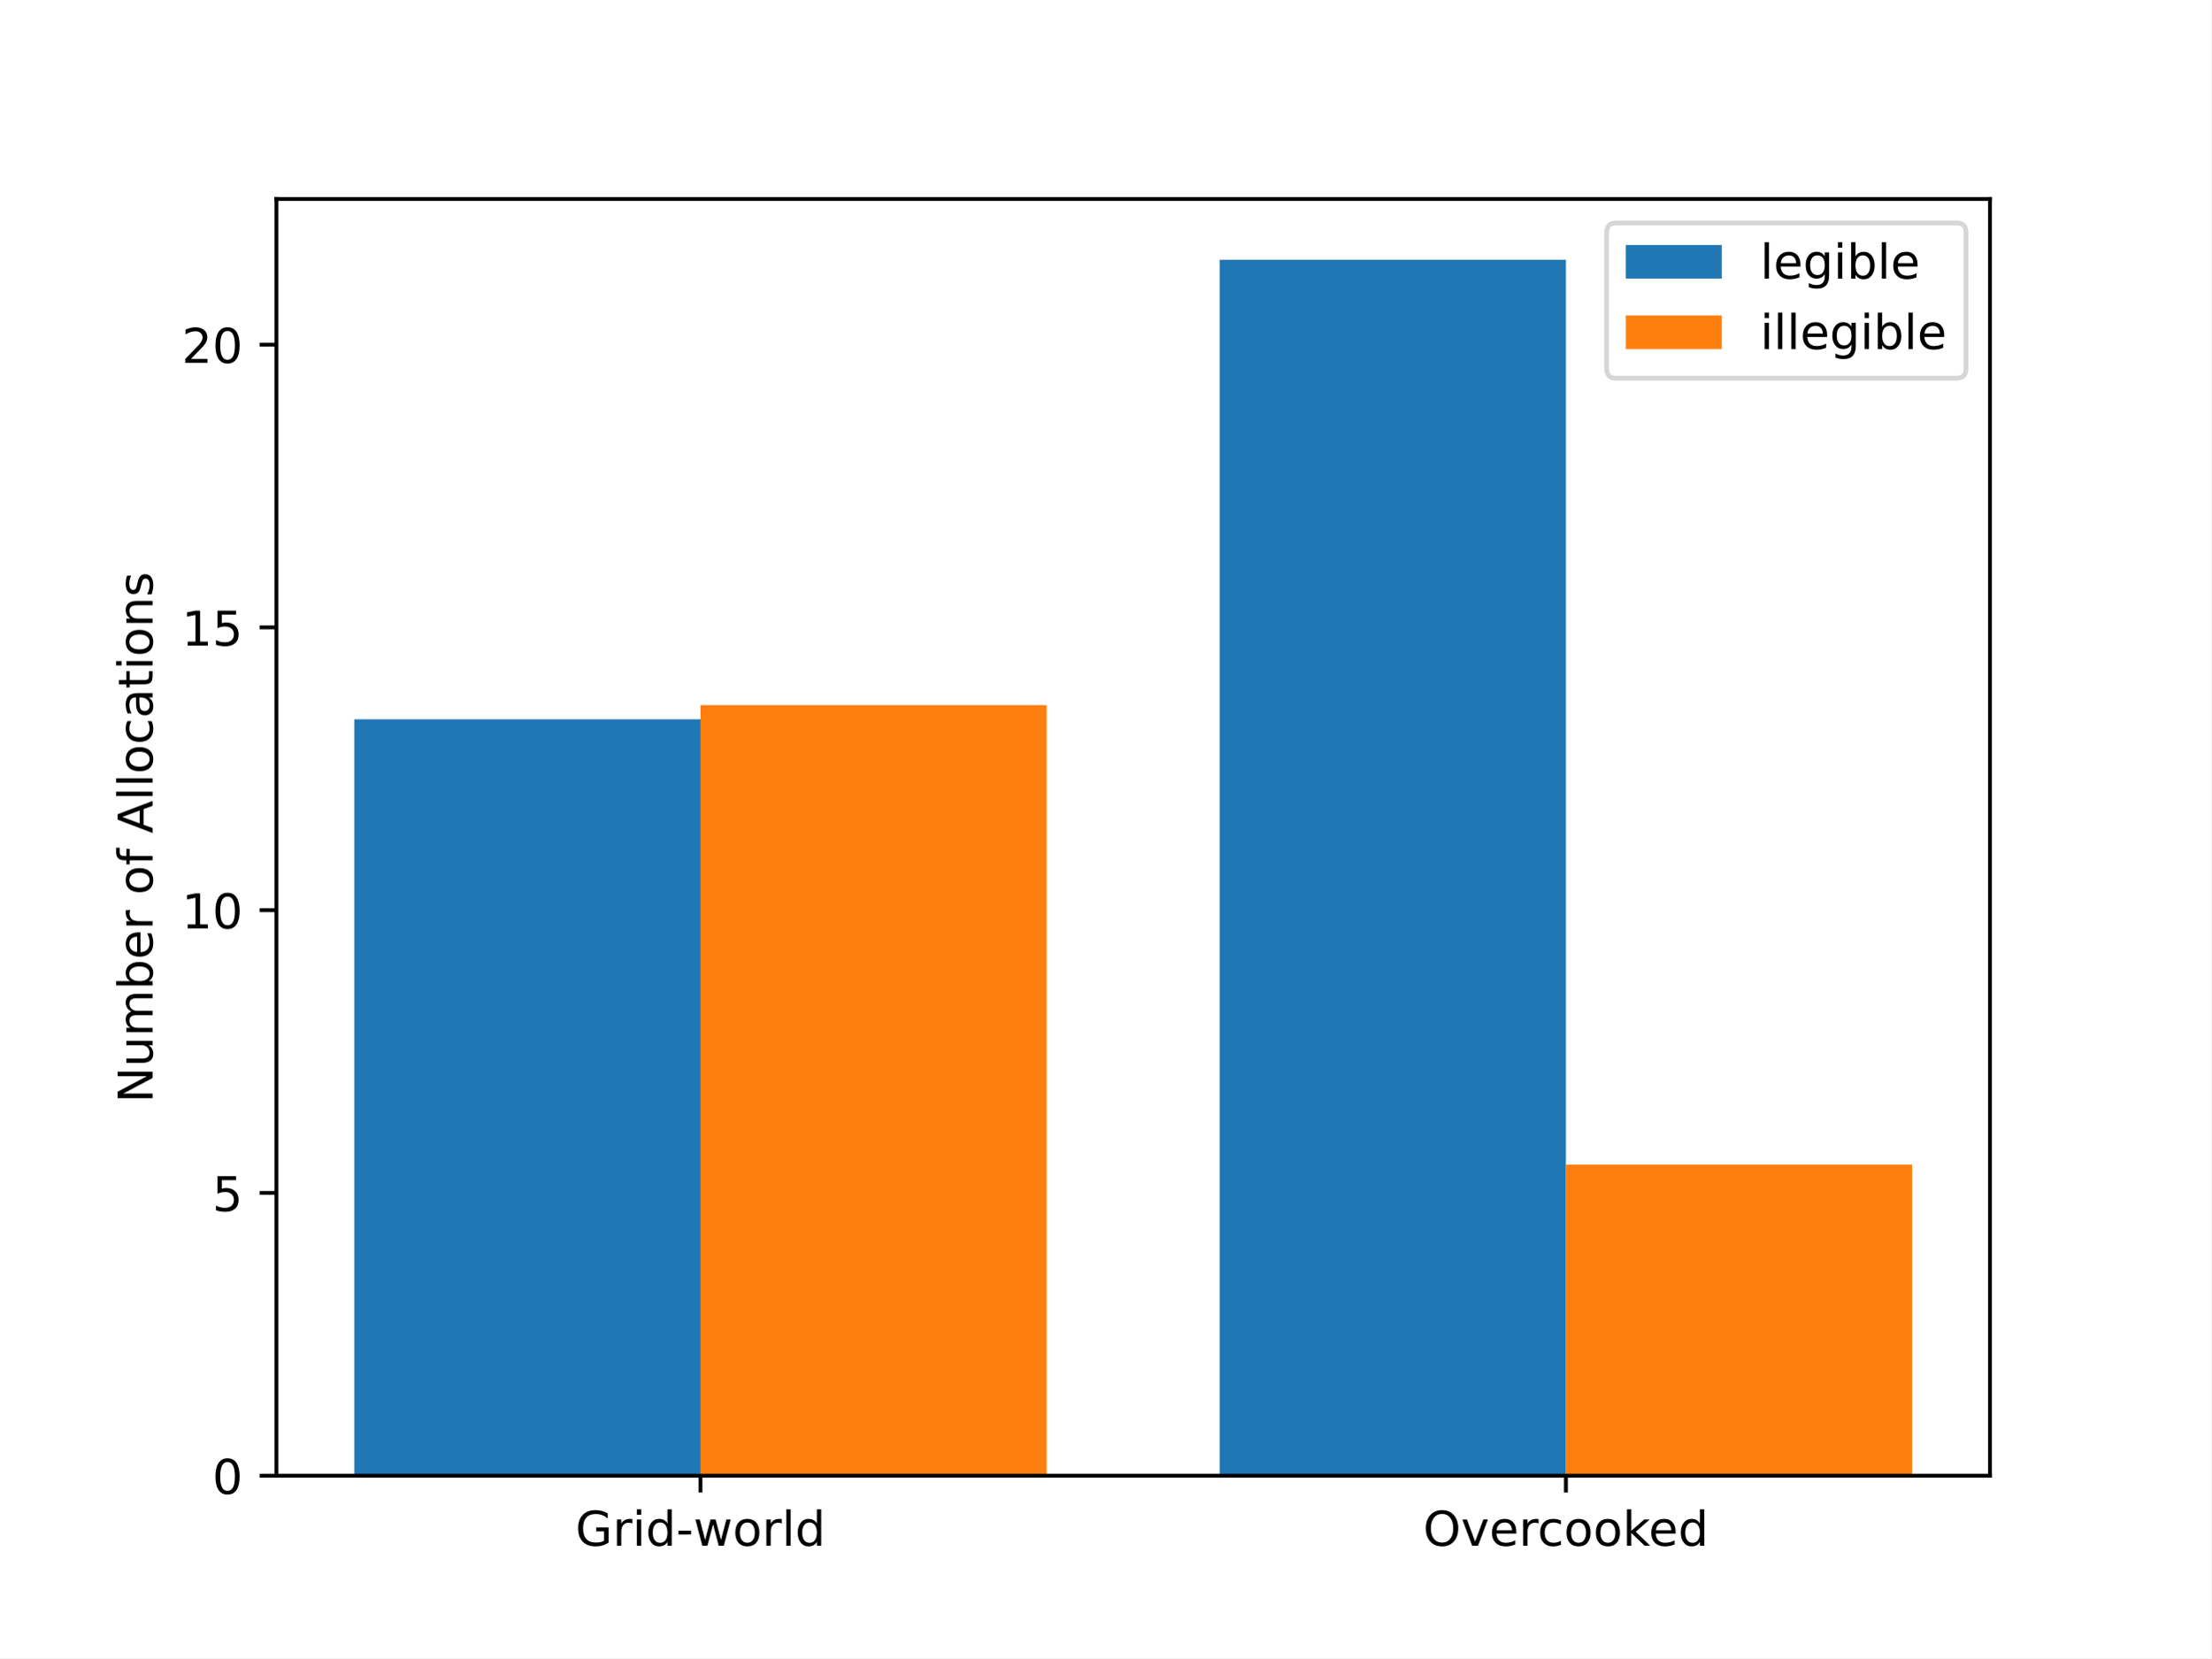
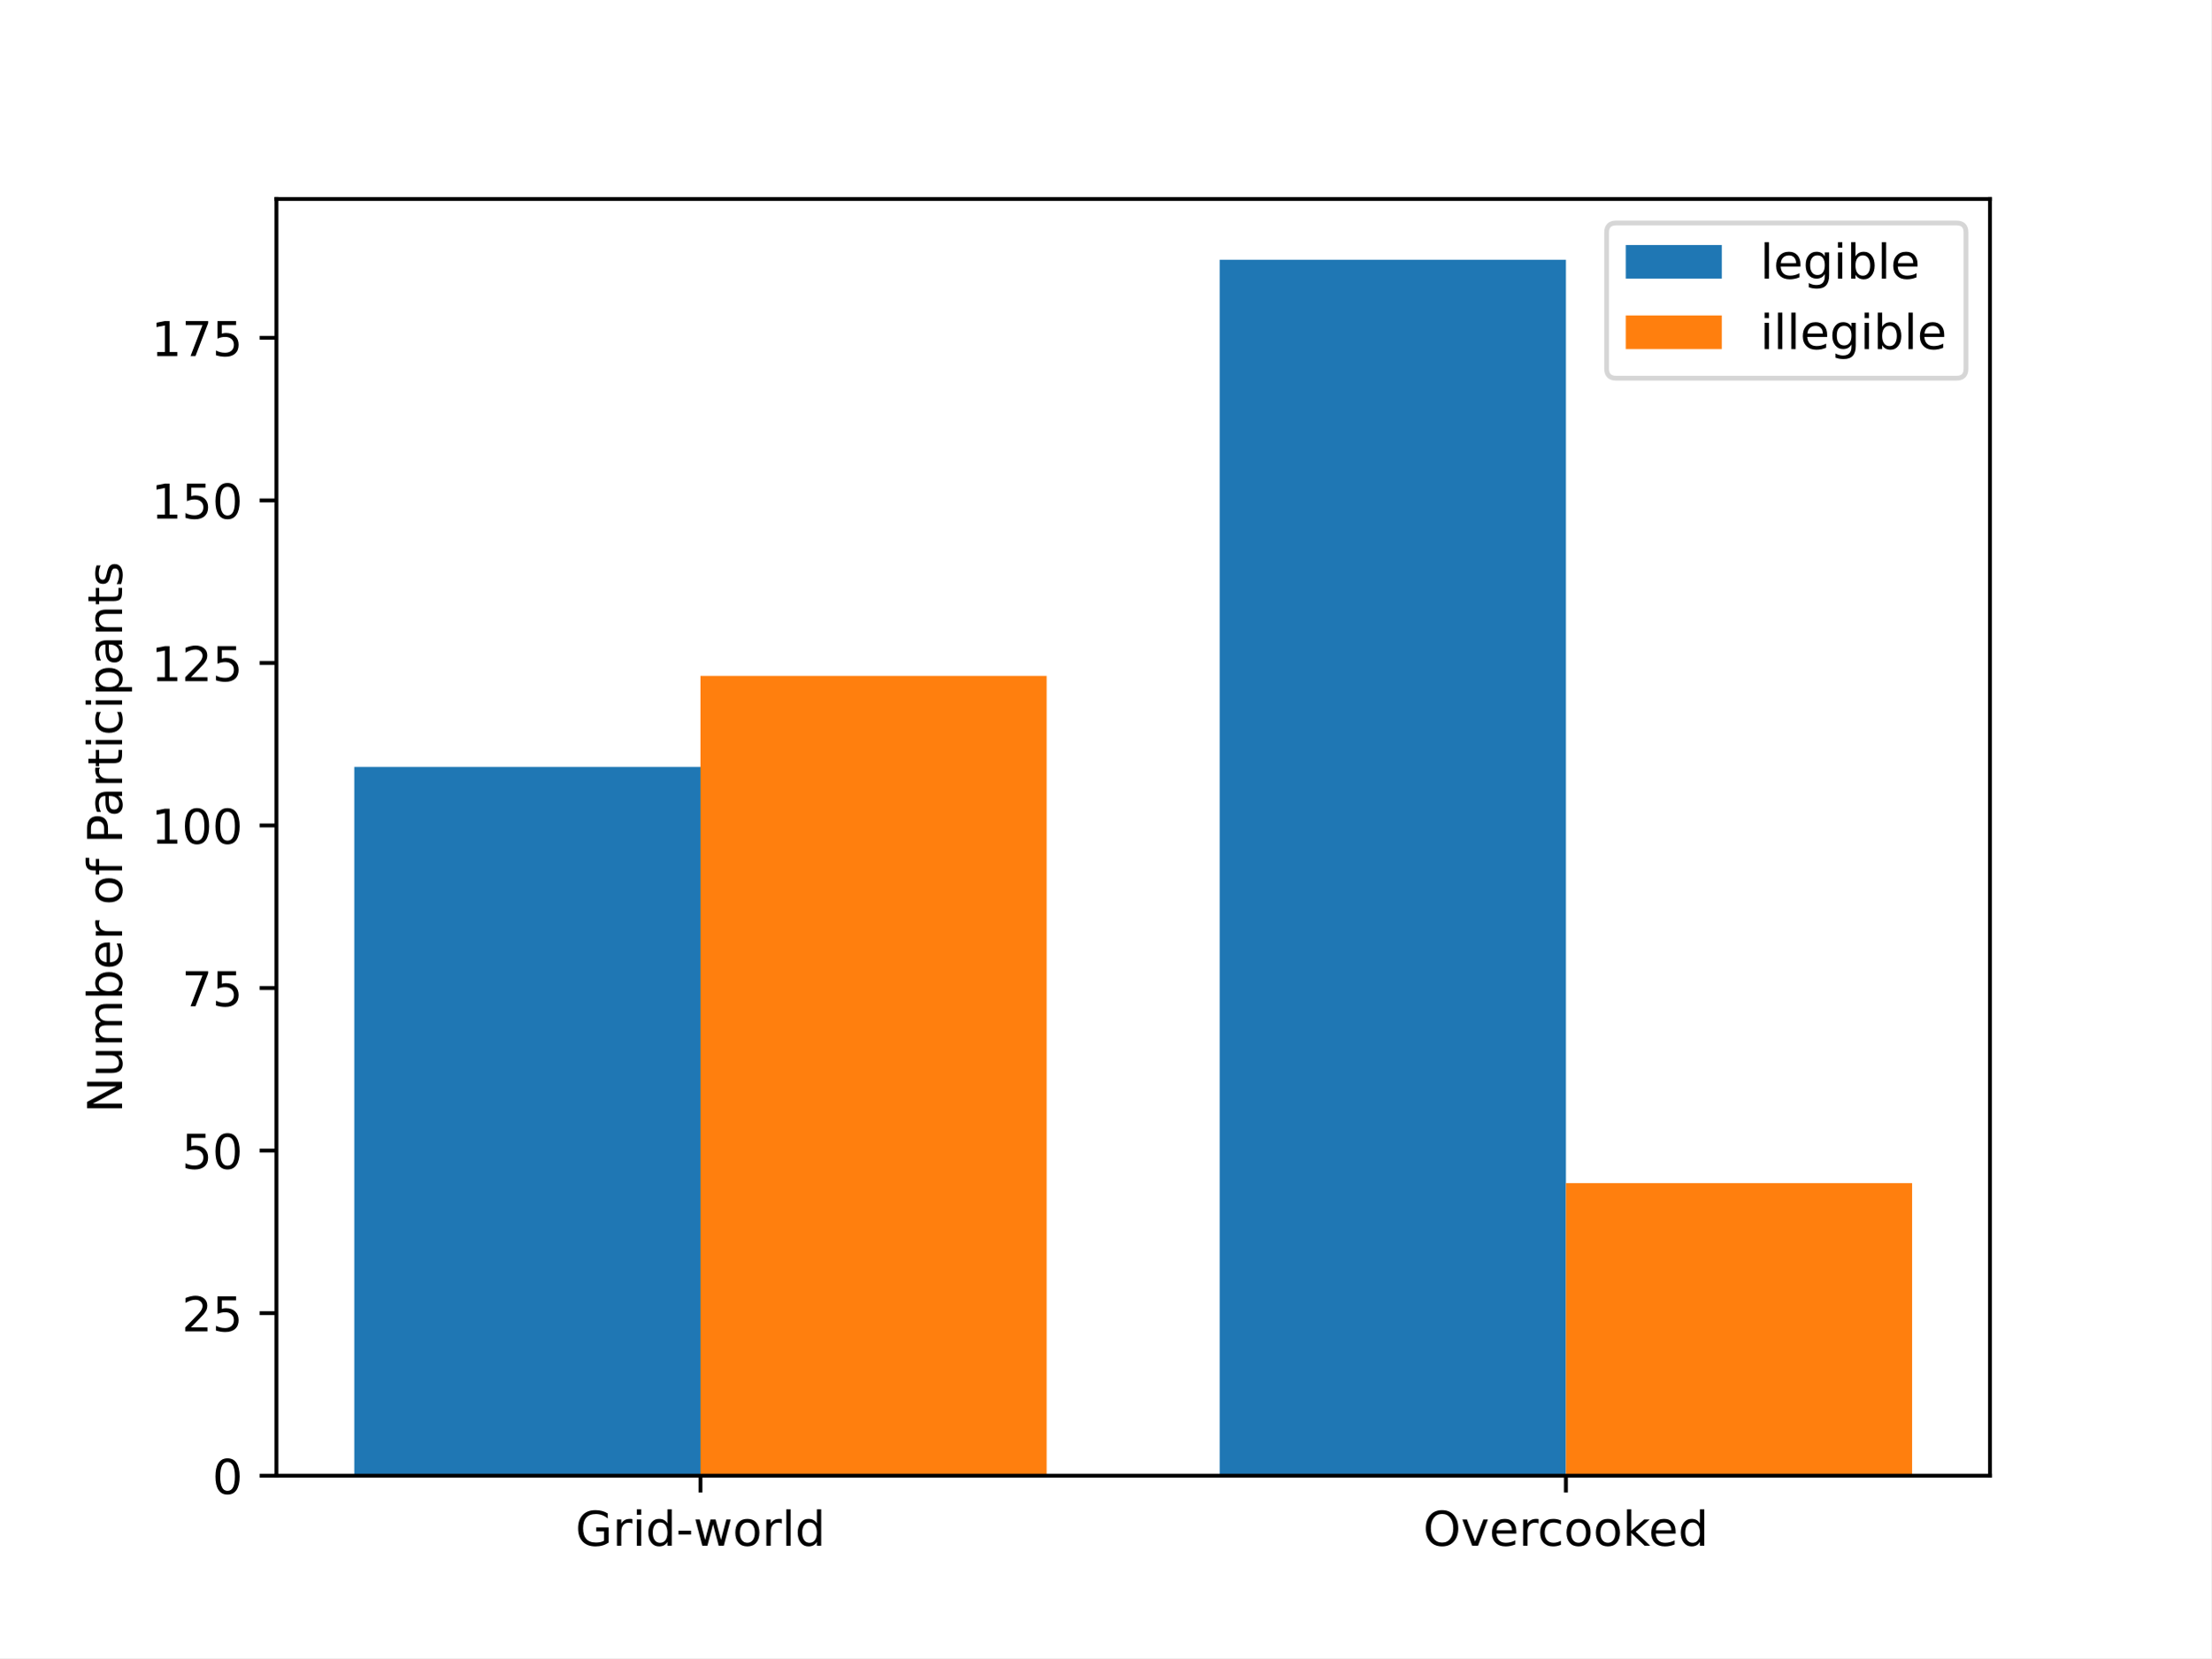
<svg xmlns="http://www.w3.org/2000/svg" xmlns:xlink="http://www.w3.org/1999/xlink" height="345.6pt" version="1.1" viewBox="0 0 460.8 345.6" width="460.8pt">
  <defs>
    <style type="text/css">*{stroke-linecap:butt;stroke-linejoin:round;}</style>
  </defs>
  <g id="figure_1">
    <g id="patch_1">
      <path d="M 0 345.6  L 460.8 345.6  L 460.8 0  L 0 0  z " style="fill:#ffffff;" />
    </g>
    <g id="axes_1">
      <g id="patch_2">
        <path d="M 57.6 307.584  L 414.72 307.584  L 414.72 41.472  L 57.6 41.472  z " style="fill:#ffffff;" />
      </g>
      <g id="patch_3">
-         <path clip-path="url(#p82b1d87171)" d="M 73.833 307.584  L 145.978 307.584  L 145.978 149.921  L 73.833 149.921  z " style="fill:#1f77b4;" />
+         <path clip-path="url(#p2ab74c1716)" d="M 73.833 307.584  L 145.978 307.584  L 145.978 159.857  L 73.833 159.857  z " style="fill:#1f77b4;" />
      </g>
      <g id="patch_4">
-         <path clip-path="url(#p82b1d87171)" d="M 254.196 307.584  L 326.342 307.584  L 326.342 54.144  L 254.196 54.144  z " style="fill:#1f77b4;" />
+         <path clip-path="url(#p2ab74c1716)" d="M 254.196 307.584  L 326.342 307.584  L 326.342 54.144  L 254.196 54.144  z " style="fill:#1f77b4;" />
      </g>
      <g id="patch_5">
-         <path clip-path="url(#p82b1d87171)" d="M 145.978 307.584  L 218.124 307.584  L 218.124 146.974  L 145.978 146.974  z " style="fill:#ff7f0e;" />
+         <path clip-path="url(#p2ab74c1716)" d="M 145.978 307.584  L 218.124 307.584  L 218.124 140.883  L 145.978 140.883  z " style="fill:#ff7f0e;" />
      </g>
      <g id="patch_6">
-         <path clip-path="url(#p82b1d87171)" d="M 326.342 307.584  L 398.487 307.584  L 398.487 242.751  L 326.342 242.751  z " style="fill:#ff7f0e;" />
+         <path clip-path="url(#p2ab74c1716)" d="M 326.342 307.584  L 398.487 307.584  L 398.487 246.596  L 326.342 246.596  z " style="fill:#ff7f0e;" />
      </g>
      <g id="matplotlib.axis_1">
        <g id="xtick_1">
          <g id="line2d_1">
            <defs>
-               <path d="M 0 0  L 0 3.5  " id="me4c0418ef1" style="stroke:#000000;stroke-width:0.8;" />
+               <path d="M 0 0  L 0 3.5  " id="m706173cdc9" style="stroke:#000000;stroke-width:0.8;" />
            </defs>
            <g>
-               <use style="stroke:#000000;stroke-width:0.8;" x="145.978" xlink:href="#me4c0418ef1" y="307.584" />
+               <use style="stroke:#000000;stroke-width:0.8;" x="145.978" xlink:href="#m706173cdc9" y="307.584" />
            </g>
          </g>
          <g id="text_1">
            <g transform="translate(119.9141 322.1824)scale(0.1 -0.1)">
              <defs>
                <path d="M 59.516 10.406  L 59.516 29.984  L 43.406 29.984  L 43.406 38.094  L 69.281 38.094  L 69.281 6.781  Q 63.578 2.734 56.688 0.656  Q 49.812 -1.422 42 -1.422  Q 24.906 -1.422 15.25 8.562  Q 5.609 18.562 5.609 36.375  Q 5.609 54.25 15.25 64.234  Q 24.906 74.219 42 74.219  Q 49.125 74.219 55.547 72.453  Q 61.969 70.703 67.391 67.281  L 67.391 56.781  Q 61.922 61.422 55.766 63.766  Q 49.609 66.109 42.828 66.109  Q 29.438 66.109 22.719 58.641  Q 16.016 51.172 16.016 36.375  Q 16.016 21.625 22.719 14.156  Q 29.438 6.688 42.828 6.688  Q 48.047 6.688 52.141 7.594  Q 56.25 8.5 59.516 10.406  z " id="DejaVuSans-71" />
                <path d="M 41.109 46.297  Q 39.594 47.172 37.812 47.578  Q 36.031 48 33.891 48  Q 26.266 48 22.188 43.047  Q 18.109 38.094 18.109 28.812  L 18.109 0  L 9.078 0  L 9.078 54.688  L 18.109 54.688  L 18.109 46.188  Q 20.953 51.172 25.484 53.578  Q 30.031 56 36.531 56  Q 37.453 56 38.578 55.875  Q 39.703 55.766 41.062 55.516  z " id="DejaVuSans-114" />
                <path d="M 9.422 54.688  L 18.406 54.688  L 18.406 0  L 9.422 0  z M 9.422 75.984  L 18.406 75.984  L 18.406 64.594  L 9.422 64.594  z " id="DejaVuSans-105" />
                <path d="M 45.406 46.391  L 45.406 75.984  L 54.391 75.984  L 54.391 0  L 45.406 0  L 45.406 8.203  Q 42.578 3.328 38.25 0.953  Q 33.938 -1.422 27.875 -1.422  Q 17.969 -1.422 11.734 6.484  Q 5.516 14.406 5.516 27.297  Q 5.516 40.188 11.734 48.094  Q 17.969 56 27.875 56  Q 33.938 56 38.25 53.625  Q 42.578 51.266 45.406 46.391  z M 14.797 27.297  Q 14.797 17.391 18.875 11.75  Q 22.953 6.109 30.078 6.109  Q 37.203 6.109 41.297 11.75  Q 45.406 17.391 45.406 27.297  Q 45.406 37.203 41.297 42.844  Q 37.203 48.484 30.078 48.484  Q 22.953 48.484 18.875 42.844  Q 14.797 37.203 14.797 27.297  z " id="DejaVuSans-100" />
                <path d="M 4.891 31.391  L 31.203 31.391  L 31.203 23.391  L 4.891 23.391  z " id="DejaVuSans-45" />
                <path d="M 4.203 54.688  L 13.188 54.688  L 24.422 12.016  L 35.594 54.688  L 46.188 54.688  L 57.422 12.016  L 68.609 54.688  L 77.594 54.688  L 63.281 0  L 52.688 0  L 40.922 44.828  L 29.109 0  L 18.5 0  z " id="DejaVuSans-119" />
                <path d="M 30.609 48.391  Q 23.391 48.391 19.188 42.75  Q 14.984 37.109 14.984 27.297  Q 14.984 17.484 19.156 11.844  Q 23.344 6.203 30.609 6.203  Q 37.797 6.203 41.984 11.859  Q 46.188 17.531 46.188 27.297  Q 46.188 37.016 41.984 42.703  Q 37.797 48.391 30.609 48.391  z M 30.609 56  Q 42.328 56 49.016 48.375  Q 55.719 40.766 55.719 27.297  Q 55.719 13.875 49.016 6.219  Q 42.328 -1.422 30.609 -1.422  Q 18.844 -1.422 12.172 6.219  Q 5.516 13.875 5.516 27.297  Q 5.516 40.766 12.172 48.375  Q 18.844 56 30.609 56  z " id="DejaVuSans-111" />
                <path d="M 9.422 75.984  L 18.406 75.984  L 18.406 0  L 9.422 0  z " id="DejaVuSans-108" />
              </defs>
              <use xlink:href="#DejaVuSans-71" />
              <use x="77.49" xlink:href="#DejaVuSans-114" />
              <use x="118.604" xlink:href="#DejaVuSans-105" />
              <use x="146.387" xlink:href="#DejaVuSans-100" />
              <use x="209.863" xlink:href="#DejaVuSans-45" />
              <use x="245.947" xlink:href="#DejaVuSans-119" />
              <use x="327.734" xlink:href="#DejaVuSans-111" />
              <use x="388.916" xlink:href="#DejaVuSans-114" />
              <use x="430.029" xlink:href="#DejaVuSans-108" />
              <use x="457.812" xlink:href="#DejaVuSans-100" />
            </g>
          </g>
        </g>
        <g id="xtick_2">
          <g id="line2d_2">
            <g>
-               <use style="stroke:#000000;stroke-width:0.8;" x="326.342" xlink:href="#me4c0418ef1" y="307.584" />
+               <use style="stroke:#000000;stroke-width:0.8;" x="326.342" xlink:href="#m706173cdc9" y="307.584" />
            </g>
          </g>
          <g id="text_2">
            <g transform="translate(296.5942 322.1824)scale(0.1 -0.1)">
              <defs>
                <path d="M 39.406 66.219  Q 28.656 66.219 22.328 58.203  Q 16.016 50.203 16.016 36.375  Q 16.016 22.609 22.328 14.594  Q 28.656 6.594 39.406 6.594  Q 50.141 6.594 56.422 14.594  Q 62.703 22.609 62.703 36.375  Q 62.703 50.203 56.422 58.203  Q 50.141 66.219 39.406 66.219  z M 39.406 74.219  Q 54.734 74.219 63.906 63.938  Q 73.094 53.656 73.094 36.375  Q 73.094 19.141 63.906 8.859  Q 54.734 -1.422 39.406 -1.422  Q 24.031 -1.422 14.812 8.828  Q 5.609 19.094 5.609 36.375  Q 5.609 53.656 14.812 63.938  Q 24.031 74.219 39.406 74.219  z " id="DejaVuSans-79" />
                <path d="M 2.984 54.688  L 12.5 54.688  L 29.594 8.797  L 46.688 54.688  L 56.203 54.688  L 35.688 0  L 23.484 0  z " id="DejaVuSans-118" />
                <path d="M 56.203 29.594  L 56.203 25.203  L 14.891 25.203  Q 15.484 15.922 20.484 11.062  Q 25.484 6.203 34.422 6.203  Q 39.594 6.203 44.453 7.469  Q 49.312 8.734 54.109 11.281  L 54.109 2.781  Q 49.266 0.734 44.188 -0.344  Q 39.109 -1.422 33.891 -1.422  Q 20.797 -1.422 13.156 6.188  Q 5.516 13.812 5.516 26.812  Q 5.516 40.234 12.766 48.109  Q 20.016 56 32.328 56  Q 43.359 56 49.781 48.891  Q 56.203 41.797 56.203 29.594  z M 47.219 32.234  Q 47.125 39.594 43.094 43.984  Q 39.062 48.391 32.422 48.391  Q 24.906 48.391 20.391 44.141  Q 15.875 39.891 15.188 32.172  z " id="DejaVuSans-101" />
                <path d="M 48.781 52.594  L 48.781 44.188  Q 44.969 46.297 41.141 47.344  Q 37.312 48.391 33.406 48.391  Q 24.656 48.391 19.812 42.844  Q 14.984 37.312 14.984 27.297  Q 14.984 17.281 19.812 11.734  Q 24.656 6.203 33.406 6.203  Q 37.312 6.203 41.141 7.25  Q 44.969 8.297 48.781 10.406  L 48.781 2.094  Q 45.016 0.344 40.984 -0.531  Q 36.969 -1.422 32.422 -1.422  Q 20.062 -1.422 12.781 6.344  Q 5.516 14.109 5.516 27.297  Q 5.516 40.672 12.859 48.328  Q 20.219 56 33.016 56  Q 37.156 56 41.109 55.141  Q 45.062 54.297 48.781 52.594  z " id="DejaVuSans-99" />
                <path d="M 9.078 75.984  L 18.109 75.984  L 18.109 31.109  L 44.922 54.688  L 56.391 54.688  L 27.391 29.109  L 57.625 0  L 45.906 0  L 18.109 26.703  L 18.109 0  L 9.078 0  z " id="DejaVuSans-107" />
              </defs>
              <use xlink:href="#DejaVuSans-79" />
              <use x="78.711" xlink:href="#DejaVuSans-118" />
              <use x="137.891" xlink:href="#DejaVuSans-101" />
              <use x="199.414" xlink:href="#DejaVuSans-114" />
              <use x="238.277" xlink:href="#DejaVuSans-99" />
              <use x="293.258" xlink:href="#DejaVuSans-111" />
              <use x="354.439" xlink:href="#DejaVuSans-111" />
              <use x="415.621" xlink:href="#DejaVuSans-107" />
              <use x="469.906" xlink:href="#DejaVuSans-101" />
              <use x="531.43" xlink:href="#DejaVuSans-100" />
            </g>
          </g>
        </g>
      </g>
      <g id="matplotlib.axis_2">
        <g id="ytick_1">
          <g id="line2d_3">
            <defs>
-               <path d="M 0 0  L -3.5 0  " id="m11c532e7fd" style="stroke:#000000;stroke-width:0.8;" />
+               <path d="M 0 0  L -3.5 0  " id="mbc747e6800" style="stroke:#000000;stroke-width:0.8;" />
            </defs>
            <g>
-               <use style="stroke:#000000;stroke-width:0.8;" x="57.6" xlink:href="#m11c532e7fd" y="307.584" />
+               <use style="stroke:#000000;stroke-width:0.8;" x="57.6" xlink:href="#mbc747e6800" y="307.584" />
            </g>
          </g>
          <g id="text_3">
            <g transform="translate(44.2375 311.3832)scale(0.1 -0.1)">
              <defs>
                <path d="M 31.781 66.406  Q 24.172 66.406 20.328 58.906  Q 16.5 51.422 16.5 36.375  Q 16.5 21.391 20.328 13.891  Q 24.172 6.391 31.781 6.391  Q 39.453 6.391 43.281 13.891  Q 47.125 21.391 47.125 36.375  Q 47.125 51.422 43.281 58.906  Q 39.453 66.406 31.781 66.406  z M 31.781 74.219  Q 44.047 74.219 50.516 64.516  Q 56.984 54.828 56.984 36.375  Q 56.984 17.969 50.516 8.266  Q 44.047 -1.422 31.781 -1.422  Q 19.531 -1.422 13.062 8.266  Q 6.594 17.969 6.594 36.375  Q 6.594 54.828 13.062 64.516  Q 19.531 74.219 31.781 74.219  z " id="DejaVuSans-48" />
              </defs>
              <use xlink:href="#DejaVuSans-48" />
            </g>
          </g>
        </g>
        <g id="ytick_2">
          <g id="line2d_4">
            <g>
-               <use style="stroke:#000000;stroke-width:0.8;" x="57.6" xlink:href="#m11c532e7fd" y="248.644" />
+               <use style="stroke:#000000;stroke-width:0.8;" x="57.6" xlink:href="#mbc747e6800" y="273.702" />
            </g>
          </g>
          <g id="text_4">
-             <g transform="translate(44.2375 252.4437)scale(0.1 -0.1)">
-               <defs>
+             <g transform="translate(37.875 277.5009)scale(0.1 -0.1)">
+               <defs>
+                 <path d="M 19.188 8.297  L 53.609 8.297  L 53.609 0  L 7.328 0  L 7.328 8.297  Q 12.938 14.109 22.625 23.891  Q 32.328 33.688 34.812 36.531  Q 39.547 41.844 41.422 45.531  Q 43.312 49.219 43.312 52.781  Q 43.312 58.594 39.234 62.25  Q 35.156 65.922 28.609 65.922  Q 23.969 65.922 18.812 64.312  Q 13.672 62.703 7.812 59.422  L 7.812 69.391  Q 13.766 71.781 18.938 73  Q 24.125 74.219 28.422 74.219  Q 39.75 74.219 46.484 68.547  Q 53.219 62.891 53.219 53.422  Q 53.219 48.922 51.531 44.891  Q 49.859 40.875 45.406 35.406  Q 44.188 33.984 37.641 27.219  Q 31.109 20.453 19.188 8.297  z " id="DejaVuSans-50" />
                <path d="M 10.797 72.906  L 49.516 72.906  L 49.516 64.594  L 19.828 64.594  L 19.828 46.734  Q 21.969 47.469 24.109 47.828  Q 26.266 48.188 28.422 48.188  Q 40.625 48.188 47.75 41.5  Q 54.891 34.812 54.891 23.391  Q 54.891 11.625 47.562 5.094  Q 40.234 -1.422 26.906 -1.422  Q 22.312 -1.422 17.547 -0.641  Q 12.797 0.141 7.719 1.703  L 7.719 11.625  Q 12.109 9.234 16.797 8.062  Q 21.484 6.891 26.703 6.891  Q 35.156 6.891 40.078 11.328  Q 45.016 15.766 45.016 23.391  Q 45.016 31 40.078 35.438  Q 35.156 39.891 26.703 39.891  Q 22.75 39.891 18.812 39.016  Q 14.891 38.141 10.797 36.281  z " id="DejaVuSans-53" />
              </defs>
-               <use xlink:href="#DejaVuSans-53" />
+               <use xlink:href="#DejaVuSans-50" />
+               <use x="63.623" xlink:href="#DejaVuSans-53" />
            </g>
          </g>
        </g>
        <g id="ytick_3">
          <g id="line2d_5">
            <g>
-               <use style="stroke:#000000;stroke-width:0.8;" x="57.6" xlink:href="#m11c532e7fd" y="189.705" />
+               <use style="stroke:#000000;stroke-width:0.8;" x="57.6" xlink:href="#mbc747e6800" y="239.819" />
            </g>
          </g>
          <g id="text_5">
-             <g transform="translate(37.875 193.5041)scale(0.1 -0.1)">
+             <g transform="translate(37.875 243.6185)scale(0.1 -0.1)">
+               <use xlink:href="#DejaVuSans-53" />
+               <use x="63.623" xlink:href="#DejaVuSans-48" />
+             </g>
+           </g>
+         </g>
+         <g id="ytick_4">
+           <g id="line2d_6">
+             <g>
+               <use style="stroke:#000000;stroke-width:0.8;" x="57.6" xlink:href="#mbc747e6800" y="205.937" />
+             </g>
+           </g>
+           <g id="text_6">
+             <g transform="translate(37.875 209.7362)scale(0.1 -0.1)">
+               <defs>
+                 <path d="M 8.203 72.906  L 55.078 72.906  L 55.078 68.703  L 28.609 0  L 18.312 0  L 43.219 64.594  L 8.203 64.594  z " id="DejaVuSans-55" />
+               </defs>
+               <use xlink:href="#DejaVuSans-55" />
+               <use x="63.623" xlink:href="#DejaVuSans-53" />
+             </g>
+           </g>
+         </g>
+         <g id="ytick_5">
+           <g id="line2d_7">
+             <g>
+               <use style="stroke:#000000;stroke-width:0.8;" x="57.6" xlink:href="#mbc747e6800" y="172.055" />
+             </g>
+           </g>
+           <g id="text_7">
+             <g transform="translate(31.5125 175.8538)scale(0.1 -0.1)">
              <defs>
                <path d="M 12.406 8.297  L 28.516 8.297  L 28.516 63.922  L 10.984 60.406  L 10.984 69.391  L 28.422 72.906  L 38.281 72.906  L 38.281 8.297  L 54.391 8.297  L 54.391 0  L 12.406 0  z " id="DejaVuSans-49" />
              </defs>
              <use xlink:href="#DejaVuSans-49" />
              <use x="63.623" xlink:href="#DejaVuSans-48" />
-             </g>
-           </g>
-         </g>
-         <g id="ytick_4">
-           <g id="line2d_6">
-             <g>
-               <use style="stroke:#000000;stroke-width:0.8;" x="57.6" xlink:href="#m11c532e7fd" y="130.765" />
-             </g>
-           </g>
-           <g id="text_6">
-             <g transform="translate(37.875 134.5646)scale(0.1 -0.1)">
+               <use x="127.246" xlink:href="#DejaVuSans-48" />
+             </g>
+           </g>
+         </g>
+         <g id="ytick_6">
+           <g id="line2d_8">
+             <g>
+               <use style="stroke:#000000;stroke-width:0.8;" x="57.6" xlink:href="#mbc747e6800" y="138.172" />
+             </g>
+           </g>
+           <g id="text_8">
+             <g transform="translate(31.5125 141.9715)scale(0.1 -0.1)">
+               <use xlink:href="#DejaVuSans-49" />
+               <use x="63.623" xlink:href="#DejaVuSans-50" />
+               <use x="127.246" xlink:href="#DejaVuSans-53" />
+             </g>
+           </g>
+         </g>
+         <g id="ytick_7">
+           <g id="line2d_9">
+             <g>
+               <use style="stroke:#000000;stroke-width:0.8;" x="57.6" xlink:href="#mbc747e6800" y="104.29" />
+             </g>
+           </g>
+           <g id="text_9">
+             <g transform="translate(31.5125 108.0891)scale(0.1 -0.1)">
              <use xlink:href="#DejaVuSans-49" />
              <use x="63.623" xlink:href="#DejaVuSans-53" />
-             </g>
-           </g>
-         </g>
-         <g id="ytick_5">
-           <g id="line2d_7">
-             <g>
-               <use style="stroke:#000000;stroke-width:0.8;" x="57.6" xlink:href="#m11c532e7fd" y="71.826" />
-             </g>
-           </g>
-           <g id="text_7">
-             <g transform="translate(37.875 75.62508)scale(0.1 -0.1)">
-               <defs>
-                 <path d="M 19.188 8.297  L 53.609 8.297  L 53.609 0  L 7.328 0  L 7.328 8.297  Q 12.938 14.109 22.625 23.891  Q 32.328 33.688 34.812 36.531  Q 39.547 41.844 41.422 45.531  Q 43.312 49.219 43.312 52.781  Q 43.312 58.594 39.234 62.25  Q 35.156 65.922 28.609 65.922  Q 23.969 65.922 18.812 64.312  Q 13.672 62.703 7.812 59.422  L 7.812 69.391  Q 13.766 71.781 18.938 73  Q 24.125 74.219 28.422 74.219  Q 39.75 74.219 46.484 68.547  Q 53.219 62.891 53.219 53.422  Q 53.219 48.922 51.531 44.891  Q 49.859 40.875 45.406 35.406  Q 44.188 33.984 37.641 27.219  Q 31.109 20.453 19.188 8.297  z " id="DejaVuSans-50" />
-               </defs>
-               <use xlink:href="#DejaVuSans-50" />
-               <use x="63.623" xlink:href="#DejaVuSans-48" />
-             </g>
-           </g>
-         </g>
-         <g id="text_8">
-           <g transform="translate(31.79531 229.8647)rotate(-90)scale(0.1 -0.1)">
+               <use x="127.246" xlink:href="#DejaVuSans-48" />
+             </g>
+           </g>
+         </g>
+         <g id="ytick_8">
+           <g id="line2d_10">
+             <g>
+               <use style="stroke:#000000;stroke-width:0.8;" x="57.6" xlink:href="#mbc747e6800" y="70.408" />
+             </g>
+           </g>
+           <g id="text_10">
+             <g transform="translate(31.5125 74.20675)scale(0.1 -0.1)">
+               <use xlink:href="#DejaVuSans-49" />
+               <use x="63.623" xlink:href="#DejaVuSans-55" />
+               <use x="127.246" xlink:href="#DejaVuSans-53" />
+             </g>
+           </g>
+         </g>
+         <g id="text_11">
+           <g transform="translate(25.43281 231.9803)rotate(-90)scale(0.1 -0.1)">
            <defs>
              <path d="M 9.812 72.906  L 23.094 72.906  L 55.422 11.922  L 55.422 72.906  L 64.984 72.906  L 64.984 0  L 51.703 0  L 19.391 60.984  L 19.391 0  L 9.812 0  z " id="DejaVuSans-78" />
              <path d="M 8.5 21.578  L 8.5 54.688  L 17.484 54.688  L 17.484 21.922  Q 17.484 14.156 20.5 10.266  Q 23.531 6.391 29.594 6.391  Q 36.859 6.391 41.078 11.031  Q 45.312 15.672 45.312 23.688  L 45.312 54.688  L 54.297 54.688  L 54.297 0  L 45.312 0  L 45.312 8.406  Q 42.047 3.422 37.719 1  Q 33.406 -1.422 27.688 -1.422  Q 18.266 -1.422 13.375 4.438  Q 8.5 10.297 8.5 21.578  z M 31.109 56  z " id="DejaVuSans-117" />
              <path d="M 52 44.188  Q 55.375 50.25 60.062 53.125  Q 64.75 56 71.094 56  Q 79.641 56 84.281 50.016  Q 88.922 44.047 88.922 33.016  L 88.922 0  L 79.891 0  L 79.891 32.719  Q 79.891 40.578 77.094 44.375  Q 74.312 48.188 68.609 48.188  Q 61.625 48.188 57.562 43.547  Q 53.516 38.922 53.516 30.906  L 53.516 0  L 44.484 0  L 44.484 32.719  Q 44.484 40.625 41.703 44.406  Q 38.922 48.188 33.109 48.188  Q 26.219 48.188 22.156 43.531  Q 18.109 38.875 18.109 30.906  L 18.109 0  L 9.078 0  L 9.078 54.688  L 18.109 54.688  L 18.109 46.188  Q 21.188 51.219 25.484 53.609  Q 29.781 56 35.688 56  Q 41.656 56 45.828 52.969  Q 50 49.953 52 44.188  z " id="DejaVuSans-109" />
              <path d="M 48.688 27.297  Q 48.688 37.203 44.609 42.844  Q 40.531 48.484 33.406 48.484  Q 26.266 48.484 22.188 42.844  Q 18.109 37.203 18.109 27.297  Q 18.109 17.391 22.188 11.75  Q 26.266 6.109 33.406 6.109  Q 40.531 6.109 44.609 11.75  Q 48.688 17.391 48.688 27.297  z M 18.109 46.391  Q 20.953 51.266 25.266 53.625  Q 29.594 56 35.594 56  Q 45.562 56 51.781 48.094  Q 58.016 40.188 58.016 27.297  Q 58.016 14.406 51.781 6.484  Q 45.562 -1.422 35.594 -1.422  Q 29.594 -1.422 25.266 0.953  Q 20.953 3.328 18.109 8.203  L 18.109 0  L 9.078 0  L 9.078 75.984  L 18.109 75.984  z " id="DejaVuSans-98" />
              <path id="DejaVuSans-32" />
              <path d="M 37.109 75.984  L 37.109 68.5  L 28.516 68.5  Q 23.688 68.5 21.797 66.547  Q 19.922 64.594 19.922 59.516  L 19.922 54.688  L 34.719 54.688  L 34.719 47.703  L 19.922 47.703  L 19.922 0  L 10.891 0  L 10.891 47.703  L 2.297 47.703  L 2.297 54.688  L 10.891 54.688  L 10.891 58.5  Q 10.891 67.625 15.141 71.797  Q 19.391 75.984 28.609 75.984  z " id="DejaVuSans-102" />
-               <path d="M 34.188 63.188  L 20.797 26.906  L 47.609 26.906  z M 28.609 72.906  L 39.797 72.906  L 67.578 0  L 57.328 0  L 50.688 18.703  L 17.828 18.703  L 11.188 0  L 0.781 0  z " id="DejaVuSans-65" />
+               <path d="M 19.672 64.797  L 19.672 37.406  L 32.078 37.406  Q 38.969 37.406 42.719 40.969  Q 46.484 44.531 46.484 51.125  Q 46.484 57.672 42.719 61.234  Q 38.969 64.797 32.078 64.797  z M 9.812 72.906  L 32.078 72.906  Q 44.344 72.906 50.609 67.359  Q 56.891 61.812 56.891 51.125  Q 56.891 40.328 50.609 34.812  Q 44.344 29.297 32.078 29.297  L 19.672 29.297  L 19.672 0  L 9.812 0  z " id="DejaVuSans-80" />
              <path d="M 34.281 27.484  Q 23.391 27.484 19.188 25  Q 14.984 22.516 14.984 16.5  Q 14.984 11.719 18.141 8.906  Q 21.297 6.109 26.703 6.109  Q 34.188 6.109 38.703 11.406  Q 43.219 16.703 43.219 25.484  L 43.219 27.484  z M 52.203 31.203  L 52.203 0  L 43.219 0  L 43.219 8.297  Q 40.141 3.328 35.547 0.953  Q 30.953 -1.422 24.312 -1.422  Q 15.922 -1.422 10.953 3.297  Q 6 8.016 6 15.922  Q 6 25.141 12.172 29.828  Q 18.359 34.516 30.609 34.516  L 43.219 34.516  L 43.219 35.406  Q 43.219 41.609 39.141 45  Q 35.062 48.391 27.688 48.391  Q 23 48.391 18.547 47.266  Q 14.109 46.141 10.016 43.891  L 10.016 52.203  Q 14.938 54.109 19.578 55.047  Q 24.219 56 28.609 56  Q 40.484 56 46.344 49.844  Q 52.203 43.703 52.203 31.203  z " id="DejaVuSans-97" />
              <path d="M 18.312 70.219  L 18.312 54.688  L 36.812 54.688  L 36.812 47.703  L 18.312 47.703  L 18.312 18.016  Q 18.312 11.328 20.141 9.422  Q 21.969 7.516 27.594 7.516  L 36.812 7.516  L 36.812 0  L 27.594 0  Q 17.188 0 13.234 3.875  Q 9.281 7.766 9.281 18.016  L 9.281 47.703  L 2.688 47.703  L 2.688 54.688  L 9.281 54.688  L 9.281 70.219  z " id="DejaVuSans-116" />
+               <path d="M 18.109 8.203  L 18.109 -20.797  L 9.078 -20.797  L 9.078 54.688  L 18.109 54.688  L 18.109 46.391  Q 20.953 51.266 25.266 53.625  Q 29.594 56 35.594 56  Q 45.562 56 51.781 48.094  Q 58.016 40.188 58.016 27.297  Q 58.016 14.406 51.781 6.484  Q 45.562 -1.422 35.594 -1.422  Q 29.594 -1.422 25.266 0.953  Q 20.953 3.328 18.109 8.203  z M 48.688 27.297  Q 48.688 37.203 44.609 42.844  Q 40.531 48.484 33.406 48.484  Q 26.266 48.484 22.188 42.844  Q 18.109 37.203 18.109 27.297  Q 18.109 17.391 22.188 11.75  Q 26.266 6.109 33.406 6.109  Q 40.531 6.109 44.609 11.75  Q 48.688 17.391 48.688 27.297  z " id="DejaVuSans-112" />
              <path d="M 54.891 33.016  L 54.891 0  L 45.906 0  L 45.906 32.719  Q 45.906 40.484 42.875 44.328  Q 39.844 48.188 33.797 48.188  Q 26.516 48.188 22.312 43.547  Q 18.109 38.922 18.109 30.906  L 18.109 0  L 9.078 0  L 9.078 54.688  L 18.109 54.688  L 18.109 46.188  Q 21.344 51.125 25.703 53.562  Q 30.078 56 35.797 56  Q 45.219 56 50.047 50.172  Q 54.891 44.344 54.891 33.016  z " id="DejaVuSans-110" />
              <path d="M 44.281 53.078  L 44.281 44.578  Q 40.484 46.531 36.375 47.5  Q 32.281 48.484 27.875 48.484  Q 21.188 48.484 17.844 46.438  Q 14.5 44.391 14.5 40.281  Q 14.5 37.156 16.891 35.375  Q 19.281 33.594 26.516 31.984  L 29.594 31.297  Q 39.156 29.25 43.188 25.516  Q 47.219 21.781 47.219 15.094  Q 47.219 7.469 41.188 3.016  Q 35.156 -1.422 24.609 -1.422  Q 20.219 -1.422 15.453 -0.562  Q 10.688 0.297 5.422 2  L 5.422 11.281  Q 10.406 8.688 15.234 7.391  Q 20.062 6.109 24.812 6.109  Q 31.156 6.109 34.562 8.281  Q 37.984 10.453 37.984 14.406  Q 37.984 18.062 35.516 20.016  Q 33.062 21.969 24.703 23.781  L 21.578 24.516  Q 13.234 26.266 9.516 29.906  Q 5.812 33.547 5.812 39.891  Q 5.812 47.609 11.281 51.797  Q 16.75 56 26.812 56  Q 31.781 56 36.172 55.266  Q 40.578 54.547 44.281 53.078  z " id="DejaVuSans-115" />
            </defs>
            <use xlink:href="#DejaVuSans-78" />
            <use x="74.805" xlink:href="#DejaVuSans-117" />
            <use x="138.184" xlink:href="#DejaVuSans-109" />
            <use x="235.596" xlink:href="#DejaVuSans-98" />
            <use x="299.072" xlink:href="#DejaVuSans-101" />
            <use x="360.596" xlink:href="#DejaVuSans-114" />
            <use x="401.709" xlink:href="#DejaVuSans-32" />
            <use x="433.496" xlink:href="#DejaVuSans-111" />
            <use x="494.678" xlink:href="#DejaVuSans-102" />
            <use x="529.883" xlink:href="#DejaVuSans-32" />
-             <use x="561.67" xlink:href="#DejaVuSans-65" />
-             <use x="630.078" xlink:href="#DejaVuSans-108" />
-             <use x="657.861" xlink:href="#DejaVuSans-108" />
-             <use x="685.645" xlink:href="#DejaVuSans-111" />
-             <use x="746.826" xlink:href="#DejaVuSans-99" />
-             <use x="801.807" xlink:href="#DejaVuSans-97" />
-             <use x="863.086" xlink:href="#DejaVuSans-116" />
-             <use x="902.295" xlink:href="#DejaVuSans-105" />
-             <use x="930.078" xlink:href="#DejaVuSans-111" />
-             <use x="991.26" xlink:href="#DejaVuSans-110" />
-             <use x="1054.639" xlink:href="#DejaVuSans-115" />
+             <use x="561.67" xlink:href="#DejaVuSans-80" />
+             <use x="617.473" xlink:href="#DejaVuSans-97" />
+             <use x="678.752" xlink:href="#DejaVuSans-114" />
+             <use x="719.865" xlink:href="#DejaVuSans-116" />
+             <use x="759.074" xlink:href="#DejaVuSans-105" />
+             <use x="786.857" xlink:href="#DejaVuSans-99" />
+             <use x="841.838" xlink:href="#DejaVuSans-105" />
+             <use x="869.621" xlink:href="#DejaVuSans-112" />
+             <use x="933.098" xlink:href="#DejaVuSans-97" />
+             <use x="994.377" xlink:href="#DejaVuSans-110" />
+             <use x="1057.756" xlink:href="#DejaVuSans-116" />
+             <use x="1096.965" xlink:href="#DejaVuSans-115" />
          </g>
        </g>
      </g>
      <g id="patch_7">
        <path d="M 57.6 307.584  L 57.6 41.472  " style="fill:none;stroke:#000000;stroke-linecap:square;stroke-linejoin:miter;stroke-width:0.8;" />
      </g>
      <g id="patch_8">
        <path d="M 414.72 307.584  L 414.72 41.472  " style="fill:none;stroke:#000000;stroke-linecap:square;stroke-linejoin:miter;stroke-width:0.8;" />
      </g>
      <g id="patch_9">
        <path d="M 57.6 307.584  L 414.72 307.584  " style="fill:none;stroke:#000000;stroke-linecap:square;stroke-linejoin:miter;stroke-width:0.8;" />
      </g>
      <g id="patch_10">
        <path d="M 57.6 41.472  L 414.72 41.472  " style="fill:none;stroke:#000000;stroke-linecap:square;stroke-linejoin:miter;stroke-width:0.8;" />
      </g>
      <g id="legend_1">
        <g id="patch_11">
          <path d="M 336.826 78.828  L 407.72 78.828  Q 409.72 78.828 409.72 76.828  L 409.72 48.472  Q 409.72 46.472 407.72 46.472  L 336.826 46.472  Q 334.826 46.472 334.826 48.472  L 334.826 76.828  Q 334.826 78.828 336.826 78.828  z " style="fill:#ffffff;opacity:0.8;stroke:#cccccc;stroke-linejoin:miter;" />
        </g>
        <g id="patch_12">
          <path d="M 338.826 58.07  L 358.826 58.07  L 358.826 51.07  L 338.826 51.07  z " style="fill:#1f77b4;" />
        </g>
-         <g id="text_9">
+         <g id="text_12">
          <g transform="translate(366.8263 58.07044)scale(0.1 -0.1)">
            <defs>
              <path d="M 45.406 27.984  Q 45.406 37.75 41.375 43.109  Q 37.359 48.484 30.078 48.484  Q 22.859 48.484 18.828 43.109  Q 14.797 37.75 14.797 27.984  Q 14.797 18.266 18.828 12.891  Q 22.859 7.516 30.078 7.516  Q 37.359 7.516 41.375 12.891  Q 45.406 18.266 45.406 27.984  z M 54.391 6.781  Q 54.391 -7.172 48.188 -13.984  Q 42 -20.797 29.203 -20.797  Q 24.469 -20.797 20.266 -20.094  Q 16.062 -19.391 12.109 -17.922  L 12.109 -9.188  Q 16.062 -11.328 19.922 -12.344  Q 23.781 -13.375 27.781 -13.375  Q 36.625 -13.375 41.016 -8.766  Q 45.406 -4.156 45.406 5.172  L 45.406 9.625  Q 42.625 4.781 38.281 2.391  Q 33.938 0 27.875 0  Q 17.828 0 11.672 7.656  Q 5.516 15.328 5.516 27.984  Q 5.516 40.672 11.672 48.328  Q 17.828 56 27.875 56  Q 33.938 56 38.281 53.609  Q 42.625 51.219 45.406 46.391  L 45.406 54.688  L 54.391 54.688  z " id="DejaVuSans-103" />
            </defs>
            <use xlink:href="#DejaVuSans-108" />
            <use x="27.783" xlink:href="#DejaVuSans-101" />
            <use x="89.307" xlink:href="#DejaVuSans-103" />
            <use x="152.783" xlink:href="#DejaVuSans-105" />
            <use x="180.566" xlink:href="#DejaVuSans-98" />
            <use x="244.043" xlink:href="#DejaVuSans-108" />
            <use x="271.826" xlink:href="#DejaVuSans-101" />
          </g>
        </g>
        <g id="patch_13">
          <path d="M 338.826 72.749  L 358.826 72.749  L 358.826 65.749  L 338.826 65.749  z " style="fill:#ff7f0e;" />
        </g>
-         <g id="text_10">
+         <g id="text_13">
          <g transform="translate(366.8263 72.74856)scale(0.1 -0.1)">
            <use xlink:href="#DejaVuSans-105" />
            <use x="27.783" xlink:href="#DejaVuSans-108" />
            <use x="55.566" xlink:href="#DejaVuSans-108" />
            <use x="83.35" xlink:href="#DejaVuSans-101" />
            <use x="144.873" xlink:href="#DejaVuSans-103" />
            <use x="208.35" xlink:href="#DejaVuSans-105" />
            <use x="236.133" xlink:href="#DejaVuSans-98" />
            <use x="299.609" xlink:href="#DejaVuSans-108" />
            <use x="327.393" xlink:href="#DejaVuSans-101" />
          </g>
        </g>
      </g>
    </g>
  </g>
  <defs>
-     <clipPath id="p82b1d87171">
+     <clipPath id="p2ab74c1716">
      <rect height="266.112" width="357.12" x="57.6" y="41.472" />
    </clipPath>
  </defs>
</svg>
